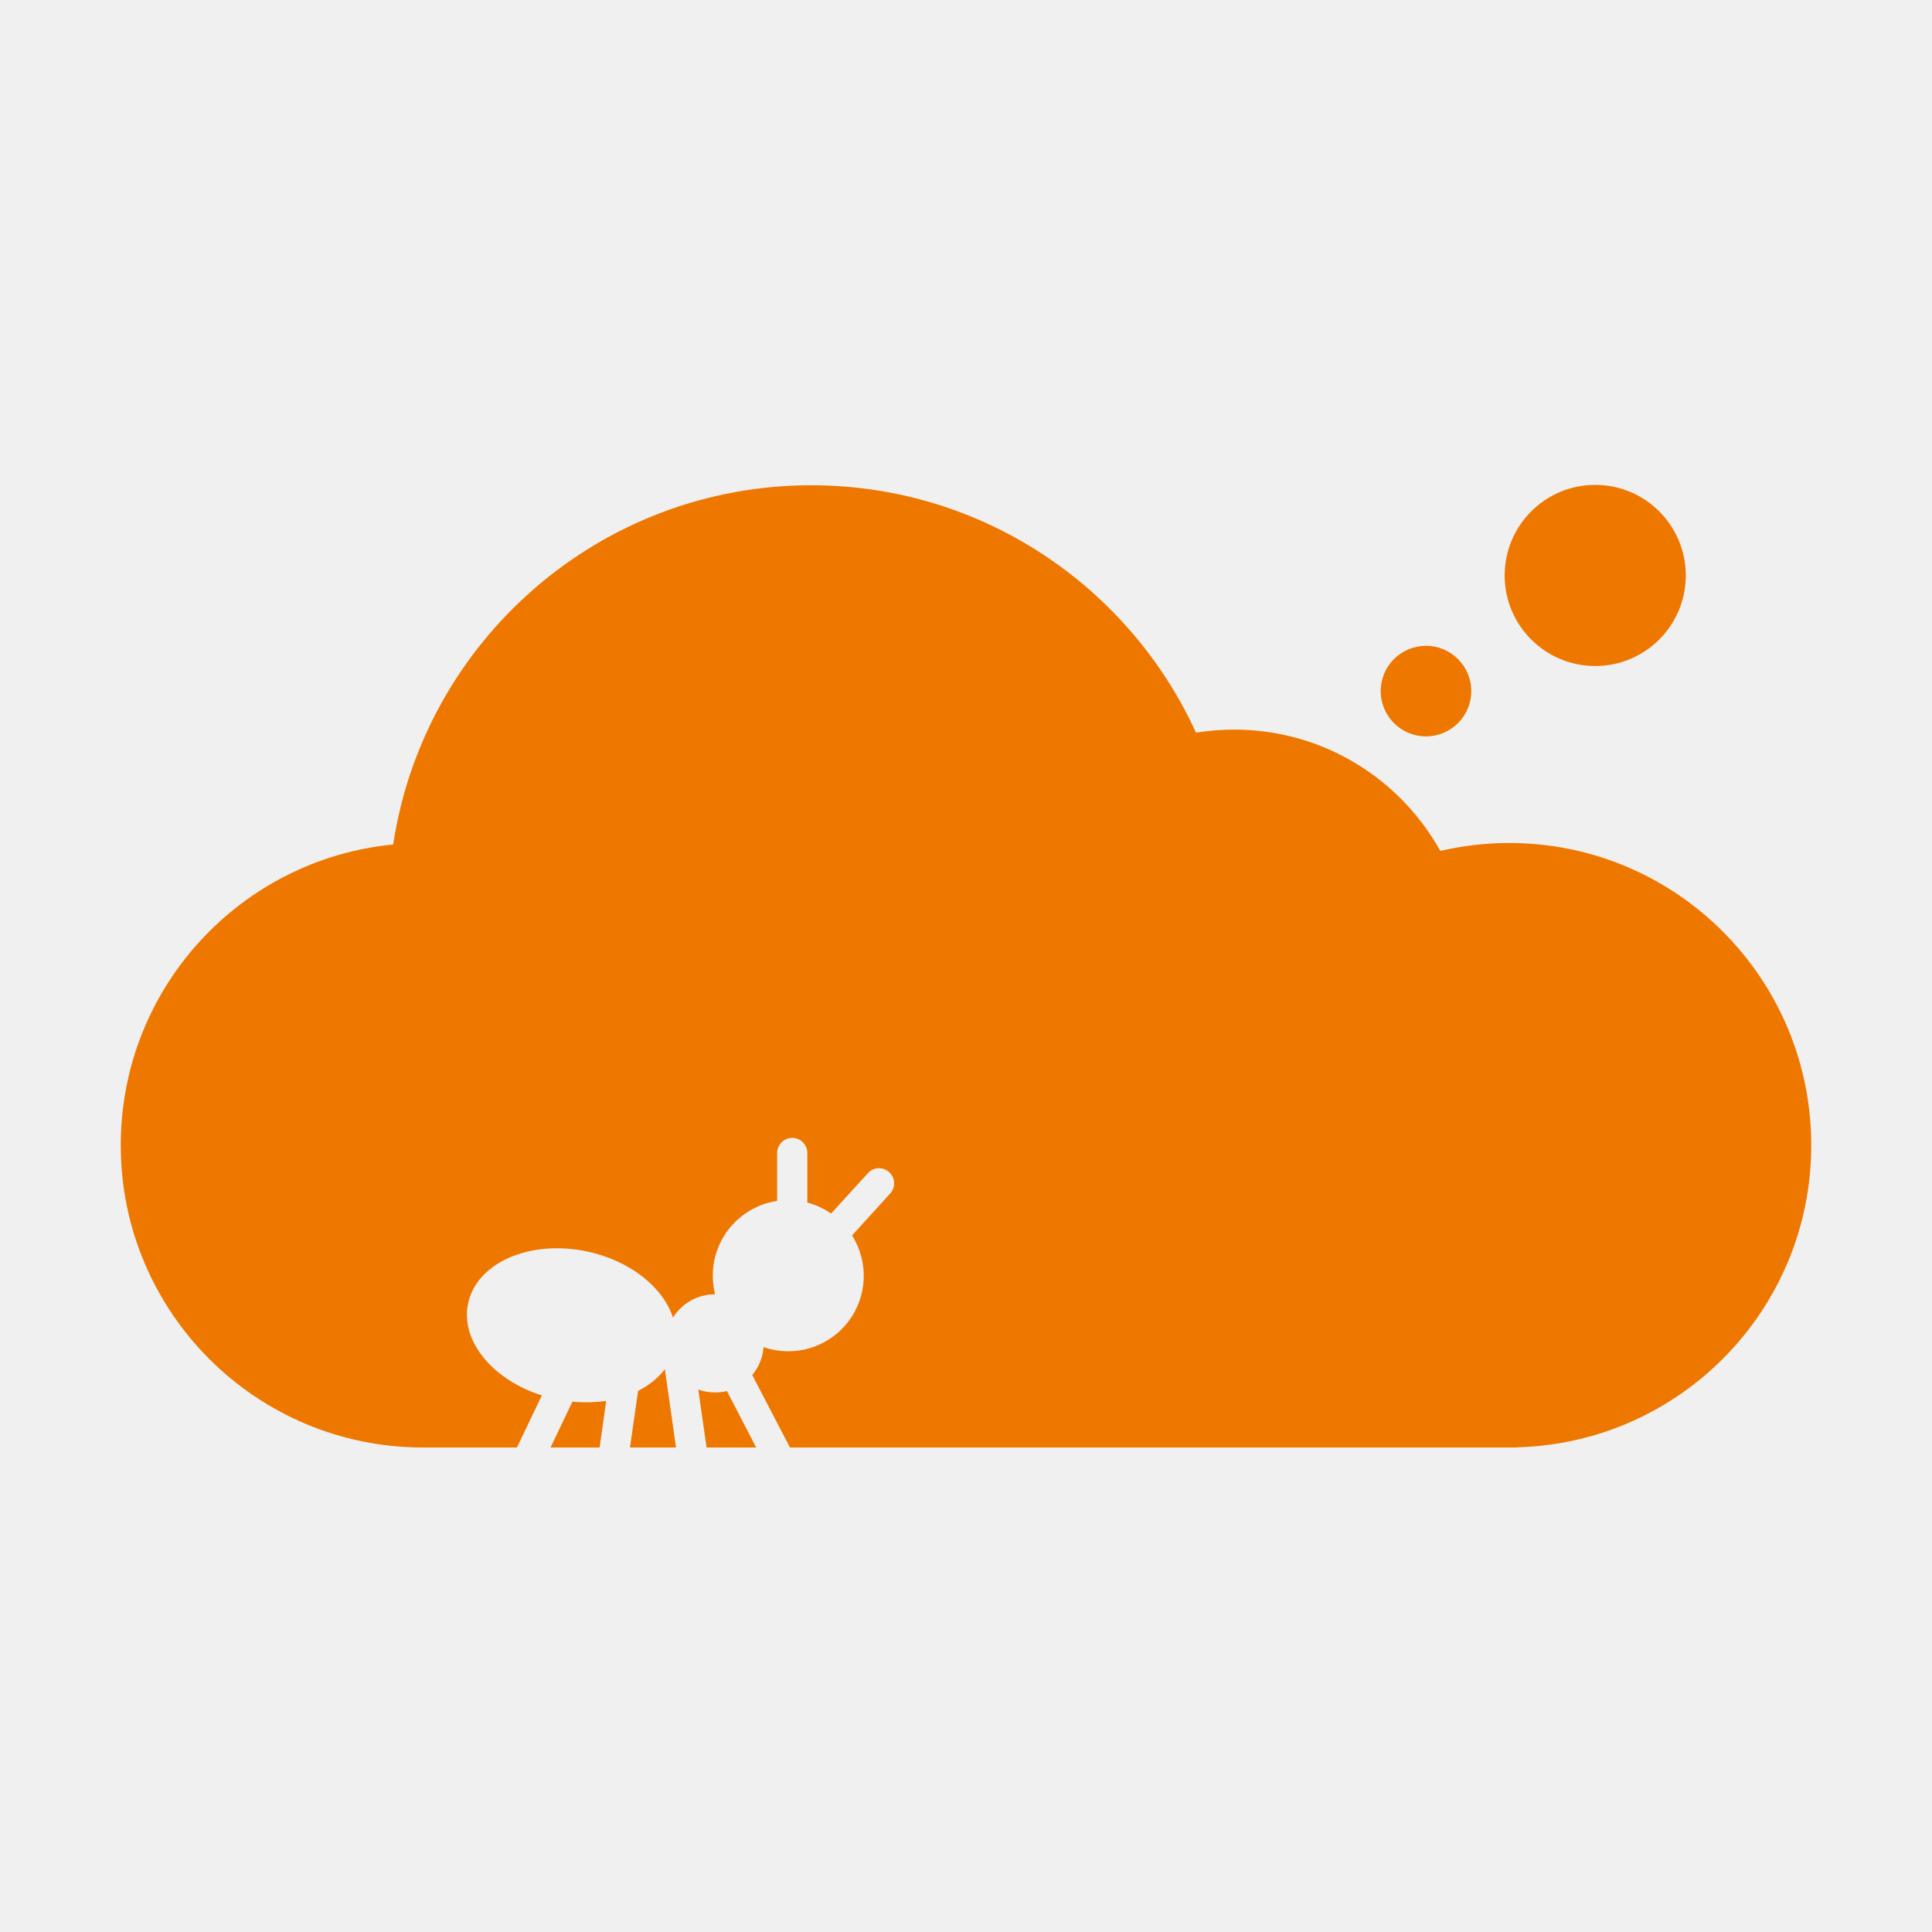
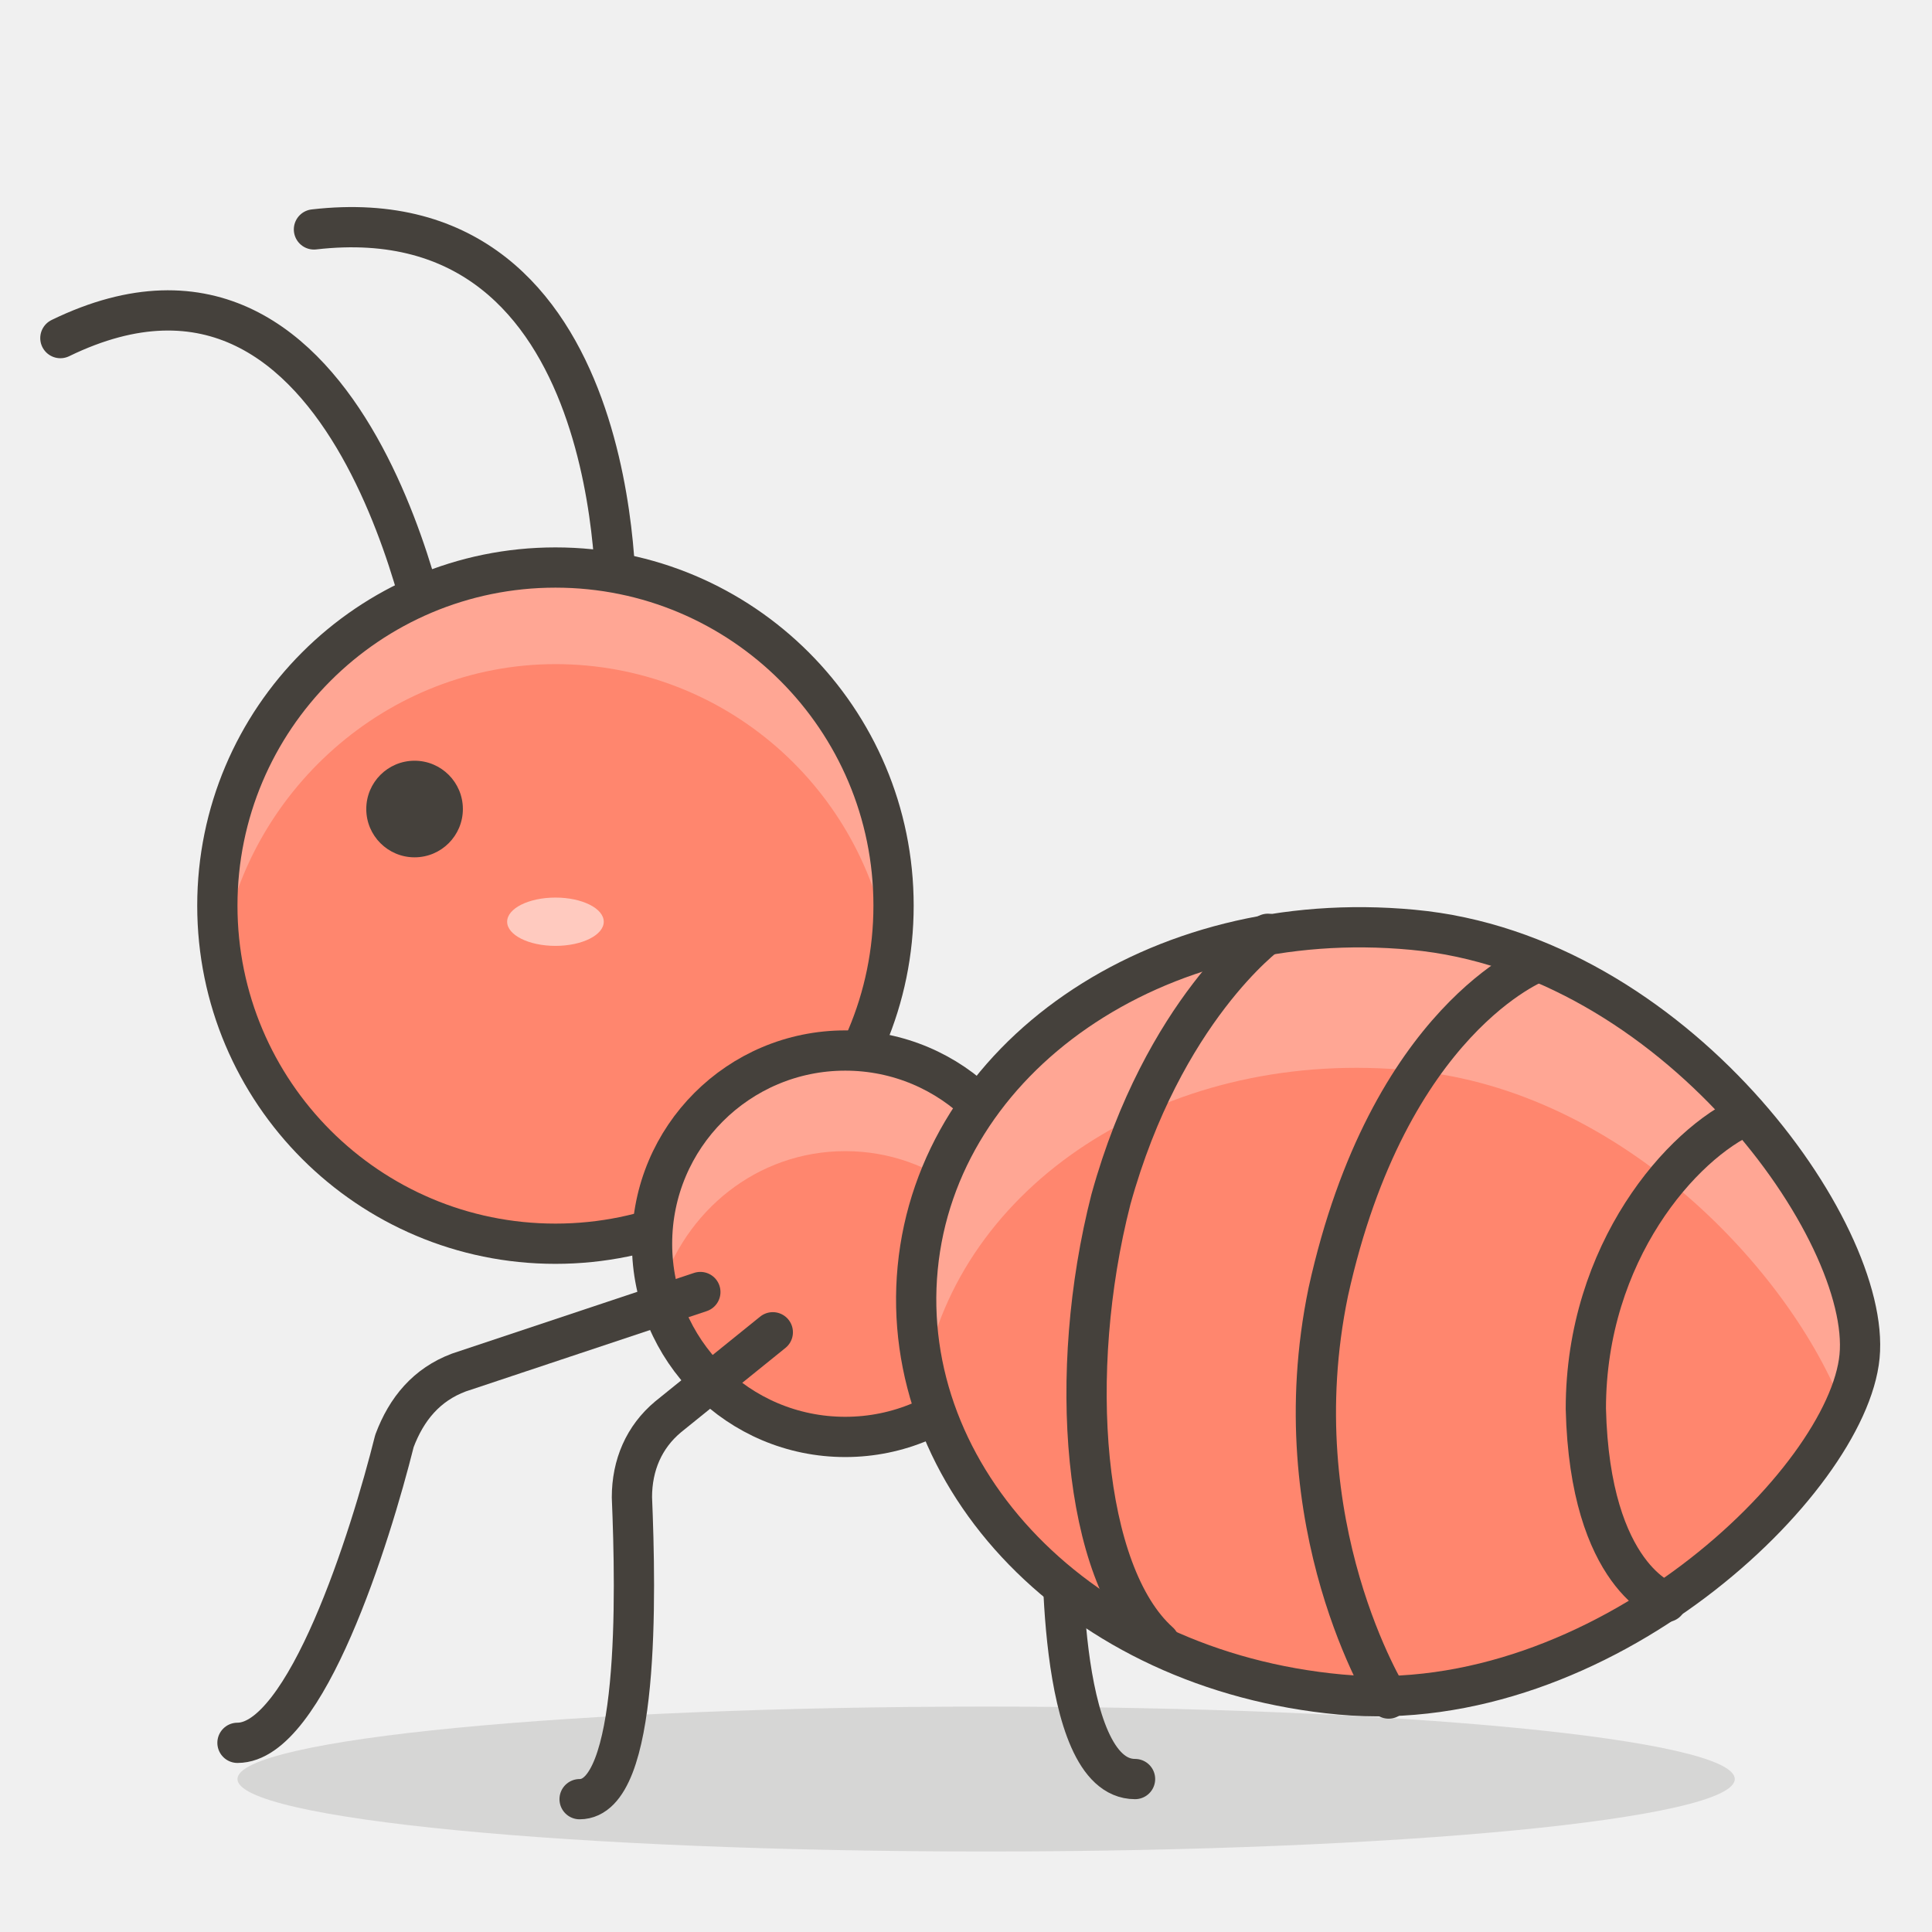
- <svg xmlns="http://www.w3.org/2000/svg" aria-hidden="true" focusable="false" width="1em" height="1em" style="-ms-transform: rotate(360deg); -webkit-transform: rotate(360deg); transform: rotate(360deg);" preserveAspectRatio="xMidYMid meet" viewBox="0 0 1024 1024">
-   <path d="M378.9 738c-3.1 0-6.1-.5-8.8-1.5l4.4 30.7h26.3l-15.5-29.9c-2.1.5-4.2.7-6.4.7zm421-291.2c-12.6 0-24.8 1.5-36.5 4.2-21.4-38.4-62.3-64.3-109.3-64.3-6.9 0-13.6.6-20.2 1.6-35.4-77.4-113.4-131.1-203.9-131.1-112.3 0-205.3 82.6-221.6 190.4C127.3 455.5 64 523.8 64 607c0 88.4 71.6 160.1 160 160.2h50l13.2-27.6c-26.2-8.3-43.3-29-39.1-48.8 4.6-21.6 32.8-33.9 63.1-27.5 22.9 4.9 40.4 19.1 45.5 35.1a26.1 26.1 0 0 1 22.1-12.4h.2c-.8-3.2-1.2-6.5-1.2-9.9 0-20.1 14.8-36.7 34.1-39.6v-25.4c0-4.4 3.6-8 8-8s8 3.6 8 8v26.3c4.6 1.2 8.8 3.2 12.6 5.8l19.5-21.4c3-3.3 8-3.5 11.3-.5 3.3 3 3.5 8 .5 11.3l-20 22-.2.2a40 40 0 0 1-46.9 59.2c-.4 5.6-2.6 10.7-6 14.8l20 38.4H804v-.1c86.5-2.2 156-73 156-160.1 0-88.5-71.7-160.2-160.1-160.2zM338.2 737.2l-4.3 30h24.4l-5.9-41.5c-3.5 4.6-8.3 8.5-14.2 11.5zM797.5 305a48 48 0 1 0 96 0 48 48 0 1 0-96 0zm-65.7 61.3a24 24 0 1 0 48 0 24 24 0 1 0-48 0zM303.4 742.9l-11.6 24.3h26l3.5-24.7c-5.7.8-11.7 1-17.9.4z" fill="#EE7700" />
+ <svg xmlns="http://www.w3.org/2000/svg" version="1.1" id="Icons" x="0px" y="0px" viewBox="0 0 48 48" style="enable-background:new 0 0 48 48;" xml:space="preserve">
+   <style type="text/css">
+ 	.st0{opacity:0.15;fill:#45413C;}
+ 	.st1{fill:#FFE500;}
+ 	.st2{fill:#EBCB00;}
+ 	.st3{fill:none;stroke:#45413C;stroke-linecap:round;stroke-linejoin:round;stroke-miterlimit:10;}
+ 	.st4{fill:#FFAA54;}
+ 	.st5{fill:#FF8A14;}
+ 	.st6{fill:#FFB0CA;stroke:#45413C;stroke-linecap:round;stroke-linejoin:round;stroke-miterlimit:10;}
+ 	.st7{fill:#FF87AF;stroke:#45413C;stroke-linecap:round;stroke-linejoin:round;stroke-miterlimit:10;}
+ 	.st8{fill:#FFCC99;}
+ 	.st9{fill:#FFFFFF;}
+ 	.st10{fill:#F0F0F0;}
+ 	.st11{fill:#BF8256;}
+ 	.st12{fill:#915E3A;}
+ 	.st13{fill:#DEA47A;}
+ 	.st14{fill:#F0D5A8;}
+ 	.st15{fill:#DEBB7E;}
+ 	.st16{fill:#F7E5C6;}
+ 	.st17{fill:#FF8A14;stroke:#45413C;stroke-linecap:round;stroke-linejoin:round;stroke-miterlimit:10;}
+ 	.st18{fill:#FFF5E3;}
+ 	.st19{fill:#FFF48C;}
+ 	.st20{fill:#FFFACF;}
+ 	.st21{fill:#FFFCE5;}
+ 	.st22{fill:#FF87AF;}
+ 	.st23{fill:#FFB0CA;}
+ 	.st24{fill:#FFE500;stroke:#45413C;stroke-linecap:round;stroke-linejoin:round;stroke-miterlimit:10;}
+ 	.st25{fill:#9CEB60;stroke:#45413C;stroke-linecap:round;stroke-linejoin:round;stroke-miterlimit:10;}
+ 	.st26{fill:#FFFACF;stroke:#45413C;stroke-linecap:round;stroke-linejoin:round;stroke-miterlimit:10;}
+ 	.st27{fill:#00F5BC;stroke:#45413C;stroke-linecap:round;stroke-linejoin:round;stroke-miterlimit:10;}
+ 	.st28{fill:#BF8256;stroke:#45413C;stroke-linecap:round;stroke-linejoin:round;stroke-miterlimit:10;}
+ 	.st29{fill:#FFE3CF;stroke:#45413C;stroke-linecap:round;stroke-linejoin:round;stroke-miterlimit:10;}
+ 	.st30{fill:#FF6242;}
+ 	.st31{fill:#FF866E;}
+ 	.st32{fill:none;stroke:#E04122;stroke-linecap:round;stroke-linejoin:round;stroke-miterlimit:10;}
+ 	.st33{fill:#FFFEF2;stroke:#45413C;stroke-linecap:round;stroke-linejoin:round;stroke-miterlimit:10;}
+ 	.st34{fill:#FF6242;stroke:#45413C;stroke-linecap:round;stroke-linejoin:round;stroke-miterlimit:10;}
+ 	.st35{fill:#FFA694;}
+ 	.st36{fill:#FFFFFF;stroke:#45413C;stroke-linecap:round;stroke-linejoin:round;stroke-miterlimit:10;}
+ 	.st37{fill:#FFFEF2;}
+ 	.st38{fill:#FF6196;}
+ 	.st39{fill:#B89558;}
+ 	.st40{fill:none;stroke:#915E3A;stroke-linecap:round;stroke-linejoin:round;stroke-miterlimit:10;}
+ 	.st41{fill:#DEBB7E;stroke:#45413C;stroke-linecap:round;stroke-linejoin:round;stroke-miterlimit:10;}
+ 	.st42{fill:#6DD627;stroke:#45413C;stroke-linecap:round;stroke-linejoin:round;stroke-miterlimit:10;}
+ 	.st43{fill:#E5F8FF;}
+ 	.st44{fill:#E8F4FA;}
+ 	.st45{fill:#E8F4FA;stroke:#45413C;stroke-linecap:round;stroke-linejoin:round;stroke-miterlimit:10;}
+ 	.st46{fill:#FFCCDD;}
+ 	.st47{fill:#E5F8FF;stroke:#45413C;stroke-linecap:round;stroke-linejoin:round;stroke-miterlimit:10;}
+ 	.st48{fill:#00B8F0;stroke:#45413C;stroke-linecap:round;stroke-linejoin:round;stroke-miterlimit:10;}
+ 	.st49{fill:#00B8F0;}
+ 	.st50{fill:#4ACFFF;}
+ 	.st51{fill:#E04122;}
+ 	.st52{fill:#E04122;stroke:#45413C;stroke-linecap:round;stroke-linejoin:round;stroke-miterlimit:10;}
+ 	.st53{fill:#87898C;}
+ 	.st54{fill:#BDBEC0;}
+ 	.st55{fill:#656769;}
+ 	.st56{fill:#525252;}
+ 	.st57{fill:#FFF48C;stroke:#45413C;stroke-linecap:round;stroke-linejoin:round;stroke-miterlimit:10;}
+ 	.st58{fill:#6DD627;}
+ 	.st59{fill:#EB6D00;}
+ 	.st60{fill:#46B000;}
+ 	.st61{fill:#80DDFF;}
+ 	.st62{fill:#DAEDF7;}
+ 	.st63{fill:#BF8DF2;stroke:#45413C;stroke-linecap:round;stroke-linejoin:round;stroke-miterlimit:10;}
+ 	.st64{fill:#9F5AE5;stroke:#45413C;stroke-linecap:round;stroke-linejoin:round;stroke-miterlimit:10;}
+ 	.st65{fill:#C8FFA1;}
+ 	.st66{fill:#E4FFD1;}
+ 	.st67{fill:#9CEB60;}
+ 	.st68{fill:#E5FEFF;}
+ 	.st69{fill:#B8ECFF;}
+ 	.st70{fill:#E0E0E0;stroke:#45413C;stroke-linecap:round;stroke-linejoin:round;stroke-miterlimit:10;}
+ 	.st71{fill:#E0E0E0;}
+ 	.st72{fill:none;stroke:#4F4B45;stroke-linejoin:round;stroke-miterlimit:10;}
+ 	.st73{fill:none;stroke:#4F4B45;stroke-linecap:round;stroke-linejoin:round;stroke-miterlimit:10;}
+ 	.st74{fill:#E0366F;stroke:#45413C;stroke-linecap:round;stroke-linejoin:round;stroke-miterlimit:10;}
+ 	.st75{fill:none;stroke:#45413C;stroke-miterlimit:10;}
+ 	.st76{fill:#FF866E;stroke:#45413C;stroke-linecap:round;stroke-linejoin:round;stroke-miterlimit:10;}
+ 	.st77{fill:#45413C;stroke:#45413C;stroke-linecap:round;stroke-linejoin:round;stroke-miterlimit:10;}
+ 	.st78{fill:#9F5AE5;}
+ 	.st79{fill:#803EC2;}
+ 	.st80{fill:#803EC2;stroke:#45413C;stroke-linecap:round;stroke-linejoin:round;stroke-miterlimit:10;}
+ 	.st81{fill:#BF8DF2;}
+ 	.st82{fill:#FFAA54;stroke:#45413C;stroke-linecap:round;stroke-linejoin:round;stroke-miterlimit:10;}
+ 	.st83{fill:none;stroke:#45413C;stroke-linejoin:round;stroke-miterlimit:10;}
+ 	.st84{fill:#FFCCDD;stroke:#45413C;stroke-linecap:round;stroke-linejoin:round;stroke-miterlimit:10;}
+ 	.st85{fill:#FF6196;stroke:#45413C;stroke-linecap:round;stroke-linejoin:round;stroke-miterlimit:10;}
+ 	.st86{fill:#FFE5EE;}
+ 	.st87{fill:#F7E5C6;stroke:#45413C;stroke-linecap:round;stroke-linejoin:round;stroke-miterlimit:10;}
+ 	.st88{fill:#E5FFF9;}
+ 	.st89{fill:none;stroke:#45413C;stroke-width:1.006;stroke-linecap:round;stroke-linejoin:round;stroke-miterlimit:10;}
+ 	.st90{fill:#4AEFF7;}
+ 	.st91{fill:#A6FBFF;}
+ 	.st92{fill:#E5FEFF;stroke:#45413C;stroke-linecap:round;stroke-linejoin:round;stroke-miterlimit:10;}
+ 	.st93{fill:#46B000;stroke:#45413C;stroke-linecap:round;stroke-linejoin:round;stroke-miterlimit:10;}
+ 	.st94{fill:#FFFFFF;stroke:#45413C;stroke-linejoin:round;stroke-miterlimit:10;}
+ 	.st95{fill:#FFFFFF;stroke:#45413C;stroke-miterlimit:10;}
+ 	.st96{fill:#009FD9;}
+ 	.st97{fill:#00DFEB;}
+ 	.st98{fill:#C0DCEB;stroke:#45413C;stroke-linecap:round;stroke-linejoin:round;stroke-miterlimit:10;}
+ 	.st99{fill:#00DFEB;stroke:#45413C;stroke-linecap:round;stroke-linejoin:round;stroke-miterlimit:10;}
+ 	.st100{fill:#FFE5EE;stroke:#45413C;stroke-linecap:round;stroke-linejoin:round;stroke-miterlimit:10;}
+ 	.st101{fill:#8CA4B8;}
+ 	.st102{fill:#ADC4D9;}
+ 	.st103{fill:#656769;stroke:#45413C;stroke-linecap:round;stroke-linejoin:round;stroke-miterlimit:10;}
+ 	.st104{fill:#F0F0F0;stroke:#45413C;stroke-linecap:round;stroke-linejoin:round;stroke-miterlimit:10;}
+ 	.st105{fill:#C0DCEB;}
+ 	.st106{fill:#45413C;}
+ 	.st107{fill:#FFCABF;}
+ 	.st108{fill:#87898C;stroke:#45413C;stroke-linecap:round;stroke-linejoin:round;stroke-miterlimit:10;}
+ 	.st109{fill:#EBCB00;stroke:#45413C;stroke-linecap:round;stroke-linejoin:round;stroke-miterlimit:10;}
+ </style>
+   <g id="XMLID_11673_">
+     <path id="XMLID_11693_" class="st3" d="M10.8,16.5c0,0-1.9-11.7-9.3-8.1" />
+     <path id="XMLID_11692_" class="st3" d="M15.3,15.1c0,0,0.3-10.3-7.5-9.4" />
+     <path id="XMLID_11691_" class="st3" d="M26.4,37.9c0,0-0.2,6.3,1.8,6.3" />
+     <ellipse id="XMLID_11690_" class="st0" cx="24.5" cy="44.2" rx="18.6" ry="1.8" />
+     <circle id="XMLID_11689_" class="st31" cx="13.8" cy="22.5" r="8.4" />
+     <path id="XMLID_11688_" class="st35" d="M13.8,16.5c4.2,0,7.7,3.1,8.3,7.2c0.1-0.4,0.1-0.8,0.1-1.2c0-4.6-3.8-8.4-8.4-8.4   c-4.6,0-8.4,3.8-8.4,8.4c0,0.4,0,0.8,0.1,1.2C6.1,19.7,9.6,16.5,13.8,16.5z" />
+     <circle id="XMLID_11687_" class="st3" cx="13.8" cy="22.5" r="8.4" />
+     <circle id="XMLID_11686_" class="st31" cx="21" cy="30.9" r="4.8" />
+     <path id="XMLID_11685_" class="st35" d="M21,28.6c2.2,0,4,1.5,4.6,3.5c0.1-0.4,0.2-0.8,0.2-1.3c0-2.7-2.1-4.8-4.8-4.8   c-2.7,0-4.8,2.1-4.8,4.8c0,0.4,0.1,0.9,0.2,1.3C17,30.1,18.8,28.6,21,28.6z" />
+     <circle id="XMLID_11684_" class="st3" cx="21" cy="30.9" r="4.8" />
+     <path id="XMLID_11683_" class="st31" d="M35.1,23.1c6.5,0.6,11.4,7.5,11.1,10.6c-0.3,3.1-6.4,9-12.9,8.4c-6.5-0.6-11-5.4-10.5-10.6   S28.7,22.5,35.1,23.1z" />
+     <path id="XMLID_11682_" class="st35" d="M35.1,26.6c5.2,0.5,9.4,5,10.7,8.4c0.2-0.5,0.4-0.9,0.4-1.3c0.3-3.1-4.6-10-11.1-10.6   c-6.5-0.6-11.8,3.2-12.3,8.4c-0.1,0.9,0,1.7,0.2,2.5C24,29.3,29.1,26,35.1,26.6z" />
+     <path id="XMLID_11681_" class="st3" d="M35.1,23.1c6.5,0.6,11.4,7.5,11.1,10.6c-0.3,3.1-6.4,9-12.9,8.4c-6.5-0.6-11-5.4-10.5-10.6   S28.7,22.5,35.1,23.1z" />
+     <path id="XMLID_11680_" class="st3" d="M17.4,32.1l-6,2c-0.8,0.3-1.3,0.9-1.6,1.7c-0.6,2.4-2.2,7.5-3.9,7.5" />
+     <path id="XMLID_11679_" class="st3" d="M19.2,33.1l-2.6,2.1c-0.6,0.5-0.9,1.2-0.9,2c0.1,2.4,0.2,7.5-1.3,7.5" />
+     <circle id="XMLID_11678_" class="st106" cx="10.3" cy="20.1" r="1.2" />
+     <ellipse id="XMLID_11677_" class="st107" cx="13.8" cy="22.9" rx="1.2" ry="0.6" />
+     <path id="XMLID_11676_" class="st3" d="M31.5,23.2c0,0-2.6,1.9-3.9,6.6c-1.1,4.3-0.7,9.3,1.2,11" />
+     <path id="XMLID_11675_" class="st3" d="M34.5,42.2c0,0-2.7-4.3-1.5-10.1c1.5-6.8,5.2-8.2,5.2-8.2" />
+     <path id="XMLID_11674_" class="st3" d="M41.4,39.8c0,0-1.9-0.6-2-4.8c0-3.9,2.4-6.6,4-7.3" />
+   </g>
</svg>
